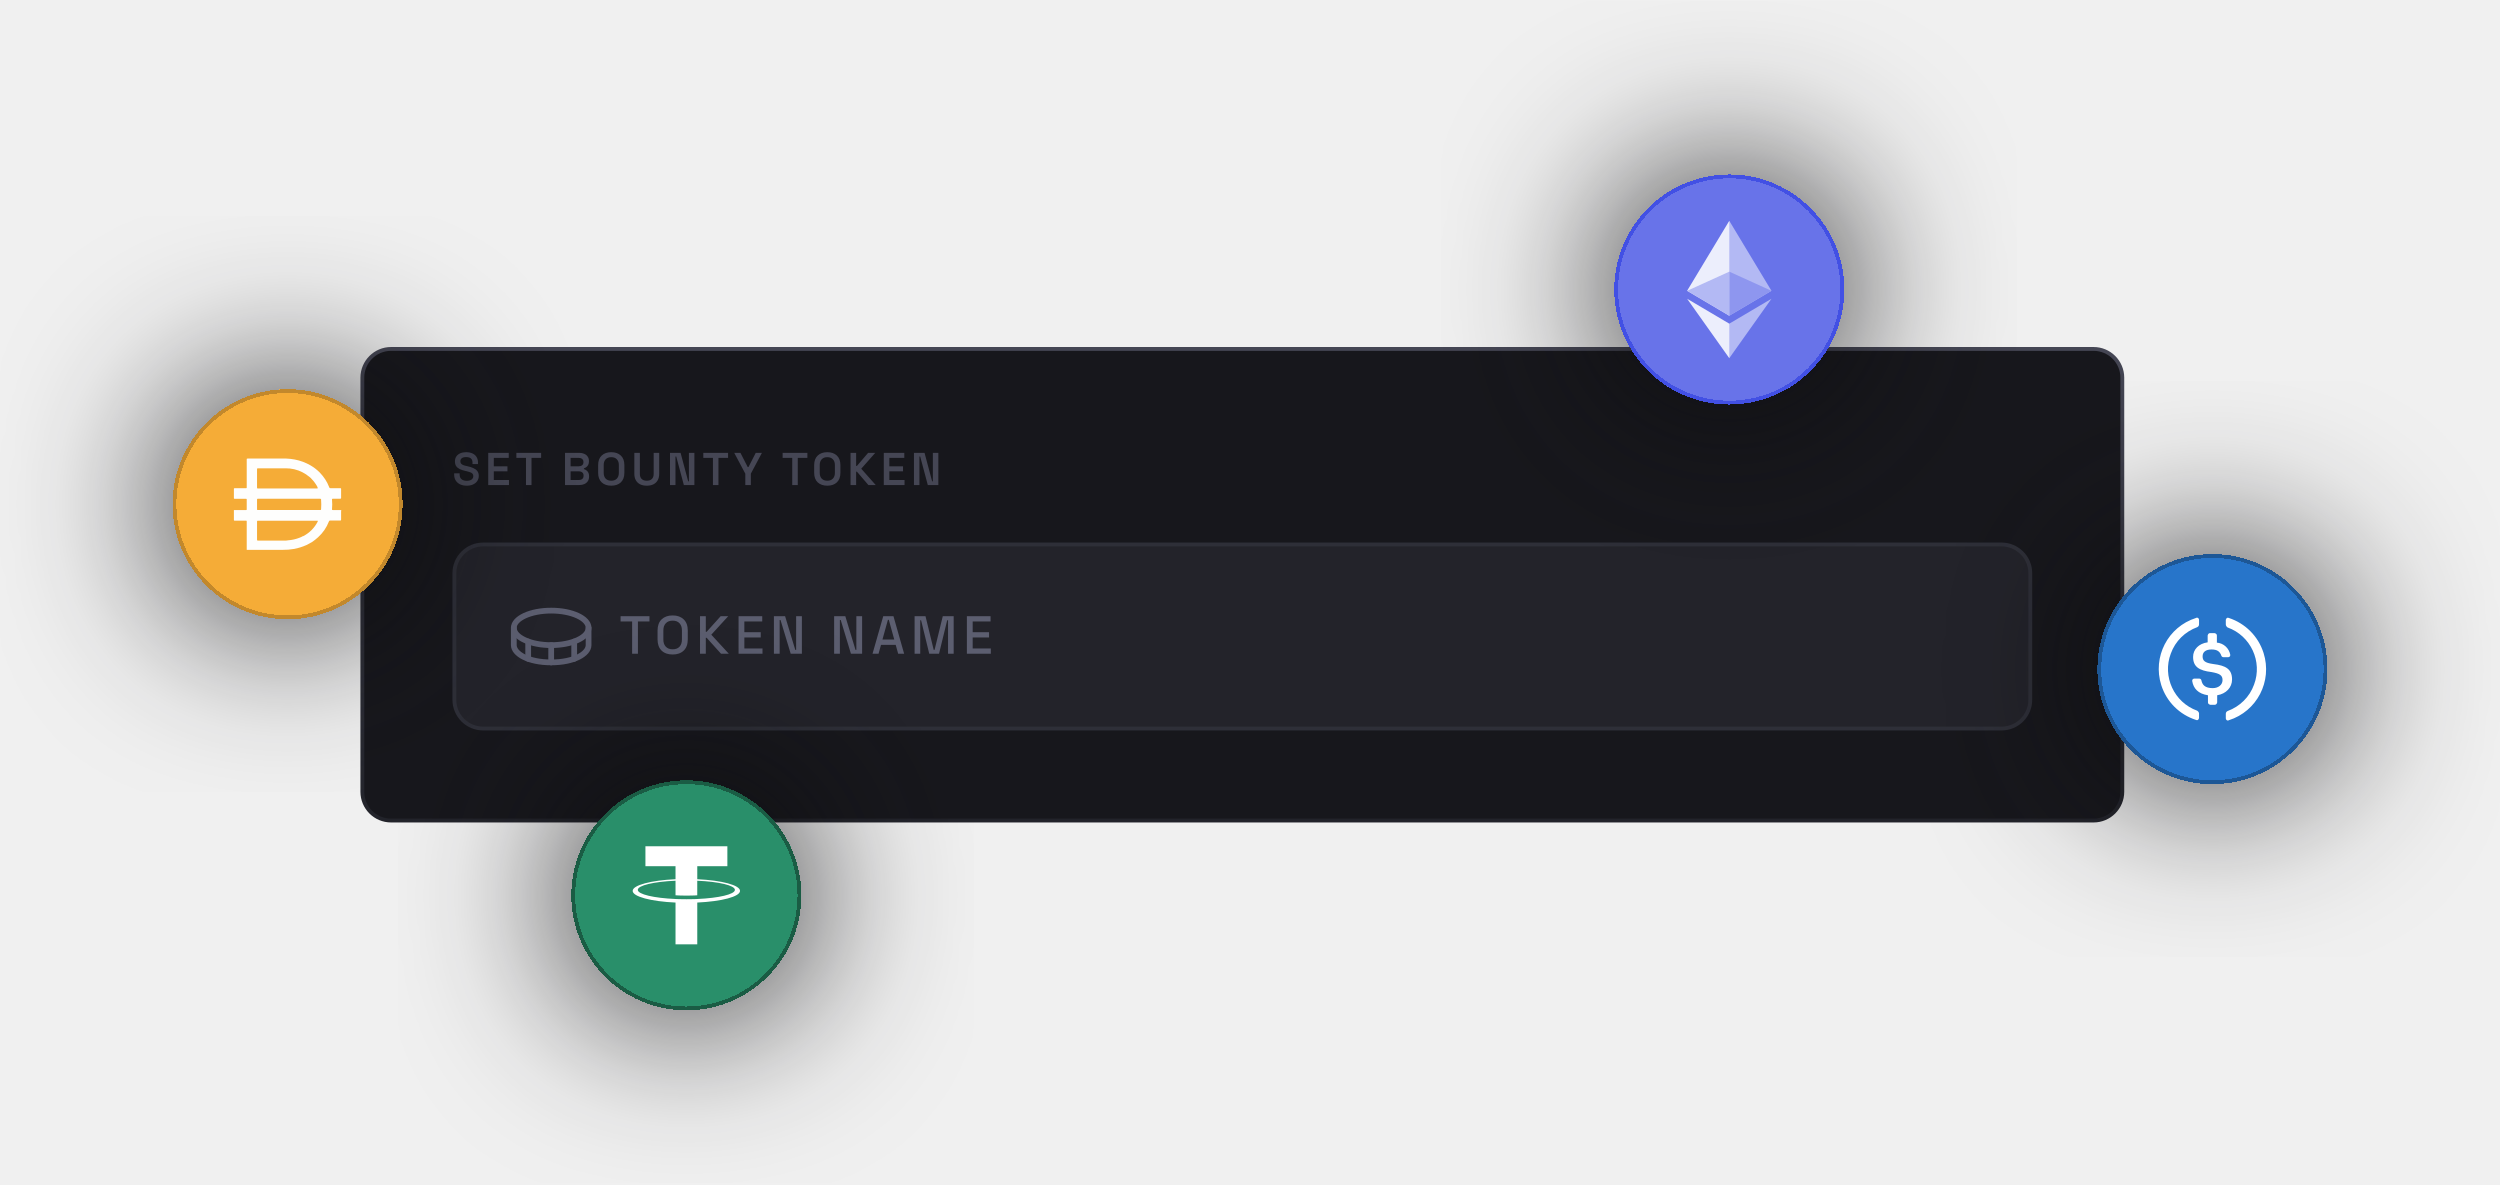
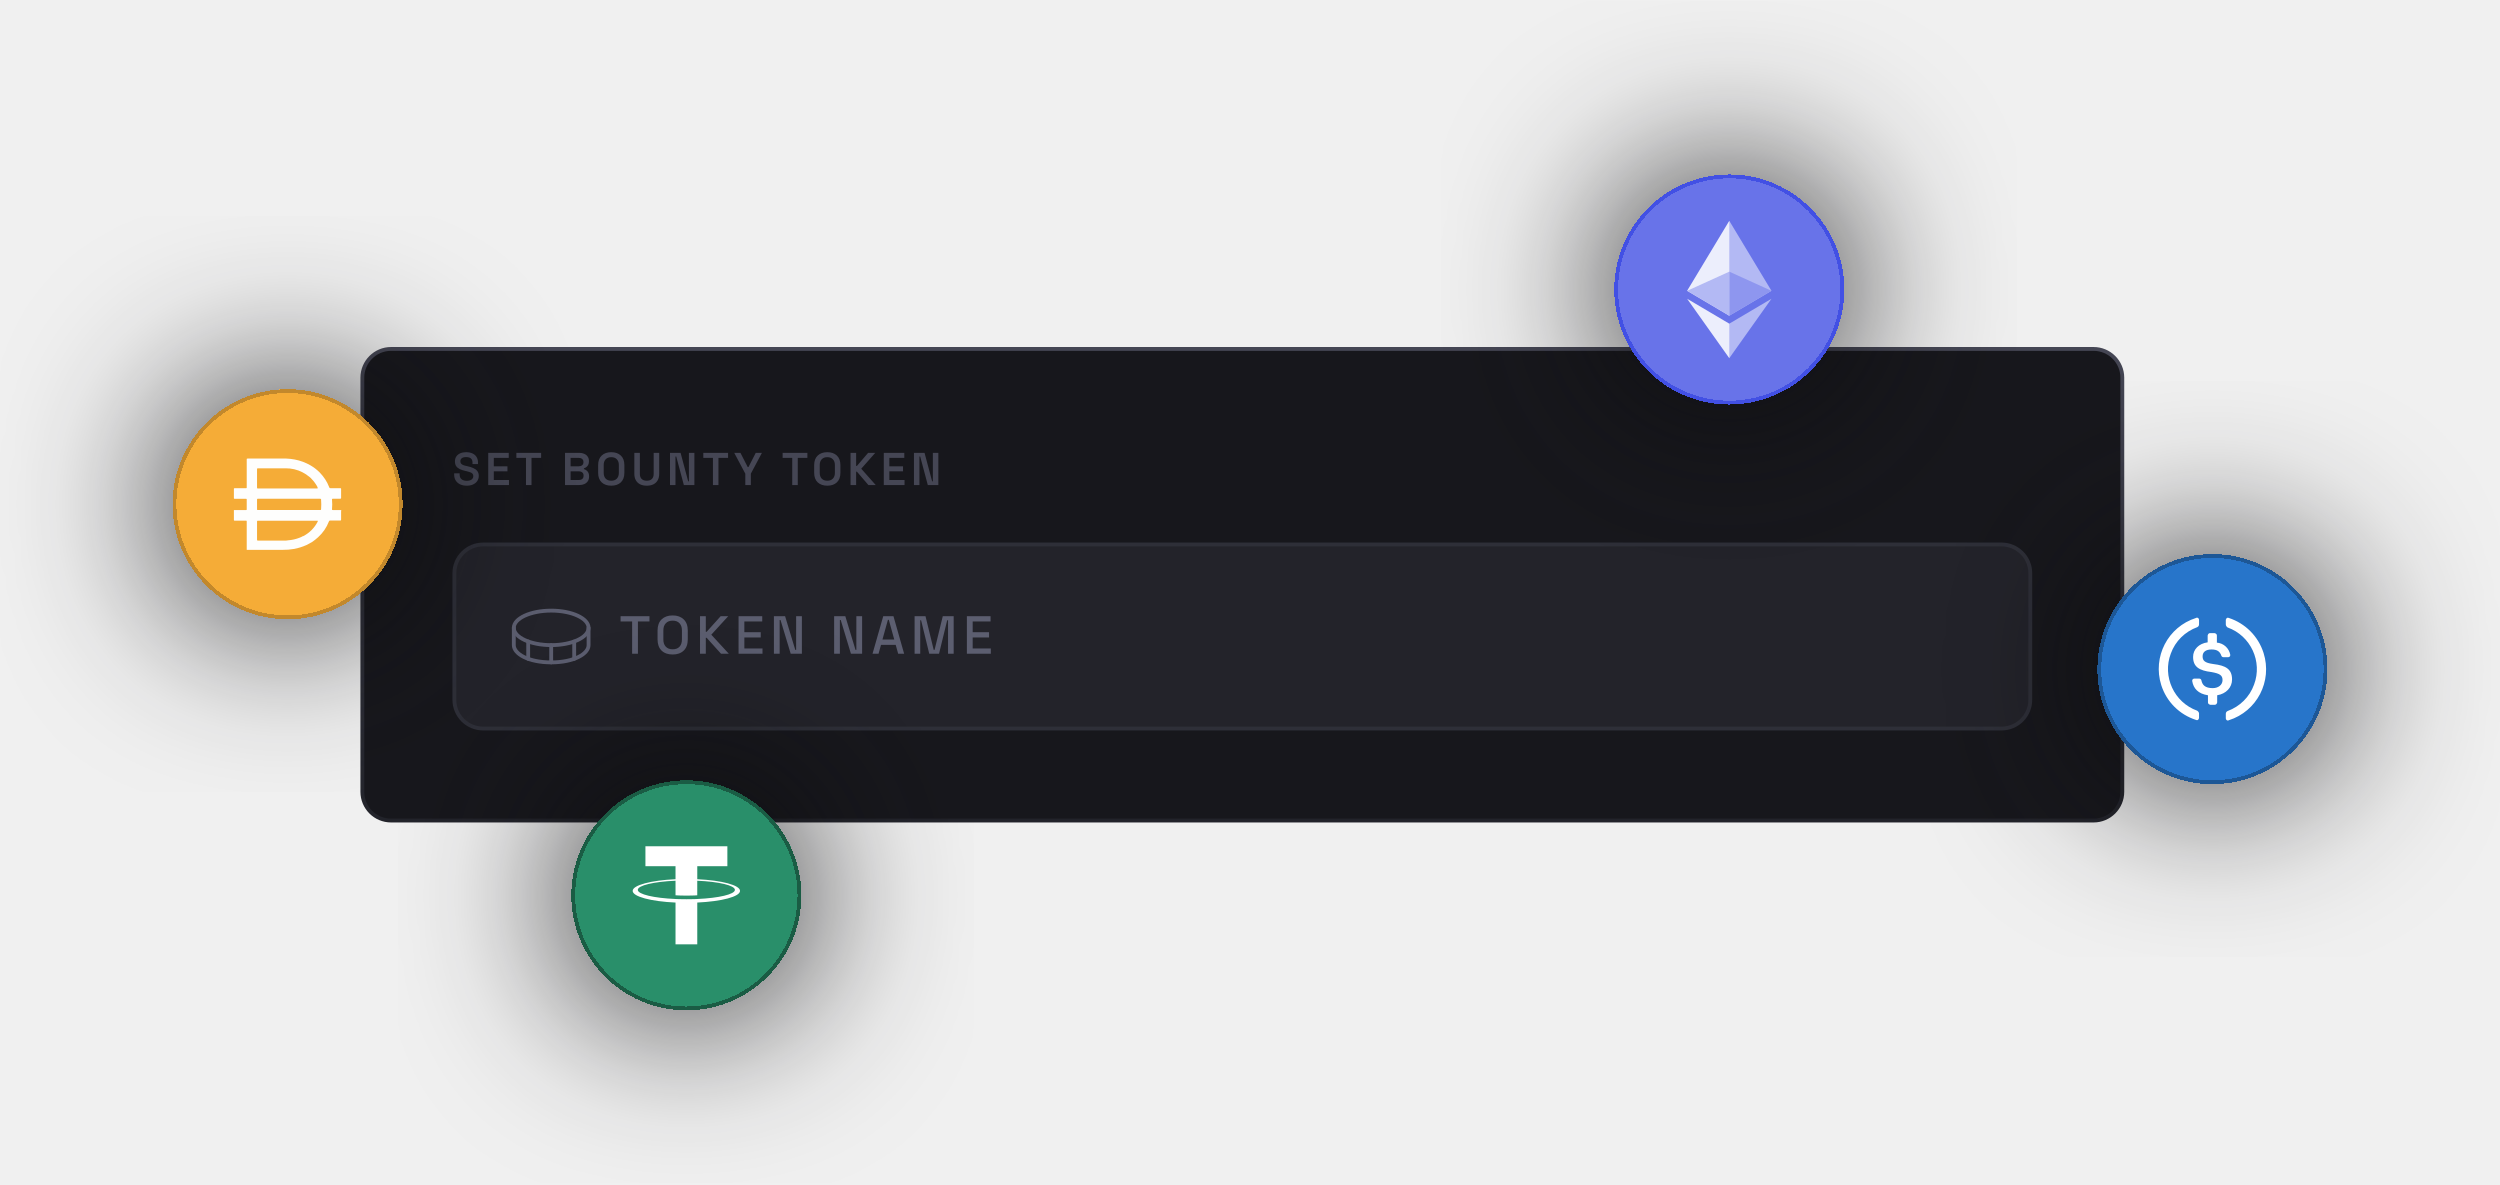
<svg xmlns="http://www.w3.org/2000/svg" width="652" height="309" viewBox="0 0 652 309" fill="none">
  <rect x="94.5" y="91" width="459" height="123" rx="7.5" fill="#17171C" />
  <path d="M121.72 126.668C121.08 126.668 120.512 126.556 120.016 126.332C119.528 126.1 119.144 125.768 118.864 125.336C118.584 124.904 118.444 124.376 118.444 123.752V123.44H119.872V123.752C119.872 124.304 120.04 124.716 120.376 124.988C120.712 125.26 121.16 125.396 121.72 125.396C122.288 125.396 122.716 125.28 123.004 125.048C123.292 124.816 123.436 124.516 123.436 124.148C123.436 123.9 123.368 123.7 123.232 123.548C123.096 123.388 122.896 123.26 122.632 123.164C122.376 123.068 122.064 122.976 121.696 122.888L121.336 122.816C120.784 122.688 120.304 122.528 119.896 122.336C119.496 122.136 119.188 121.88 118.972 121.568C118.756 121.256 118.648 120.848 118.648 120.344C118.648 119.84 118.768 119.408 119.008 119.048C119.248 118.688 119.588 118.412 120.028 118.22C120.468 118.028 120.984 117.932 121.576 117.932C122.168 117.932 122.696 118.032 123.16 118.232C123.624 118.432 123.988 118.732 124.252 119.132C124.524 119.532 124.66 120.032 124.66 120.632V121.028H123.232V120.632C123.232 120.288 123.164 120.012 123.028 119.804C122.892 119.596 122.7 119.444 122.452 119.348C122.204 119.252 121.912 119.204 121.576 119.204C121.08 119.204 120.704 119.3 120.448 119.492C120.192 119.684 120.064 119.956 120.064 120.308C120.064 120.532 120.12 120.724 120.232 120.884C120.352 121.036 120.524 121.164 120.748 121.268C120.98 121.364 121.268 121.448 121.612 121.52L121.972 121.604C122.548 121.732 123.052 121.896 123.484 122.096C123.916 122.288 124.252 122.544 124.492 122.864C124.74 123.184 124.864 123.6 124.864 124.112C124.864 124.616 124.732 125.06 124.468 125.444C124.212 125.828 123.848 126.128 123.376 126.344C122.912 126.56 122.36 126.668 121.72 126.668ZM127.329 126.5V118.1H132.681V119.408H128.781V121.616H132.345V122.924H128.781V125.192H132.741V126.5H127.329ZM137.177 126.5V119.408H134.669V118.1H141.125V119.408H138.617V126.5H137.177ZM147.358 126.5V118.1H151.066C151.57 118.1 152.01 118.188 152.386 118.364C152.77 118.532 153.066 118.776 153.274 119.096C153.49 119.408 153.598 119.784 153.598 120.224V120.332C153.598 120.716 153.526 121.032 153.382 121.28C153.238 121.528 153.066 121.72 152.866 121.856C152.666 121.992 152.474 122.088 152.29 122.144V122.348C152.474 122.396 152.67 122.488 152.878 122.624C153.086 122.752 153.262 122.944 153.406 123.2C153.558 123.448 153.634 123.772 153.634 124.172V124.292C153.634 124.748 153.526 125.144 153.31 125.48C153.094 125.808 152.794 126.06 152.41 126.236C152.034 126.412 151.598 126.5 151.102 126.5H147.358ZM148.81 125.192H150.922C151.314 125.192 151.622 125.1 151.846 124.916C152.078 124.724 152.194 124.456 152.194 124.112V124.004C152.194 123.66 152.082 123.396 151.858 123.212C151.634 123.02 151.322 122.924 150.922 122.924H148.81V125.192ZM148.81 121.616H150.91C151.278 121.616 151.578 121.524 151.81 121.34C152.042 121.156 152.158 120.9 152.158 120.572V120.452C152.158 120.124 152.042 119.868 151.81 119.684C151.586 119.5 151.286 119.408 150.91 119.408H148.81V121.616ZM159.415 126.668C158.375 126.668 157.543 126.38 156.919 125.804C156.303 125.22 155.995 124.384 155.995 123.296V121.304C155.995 120.216 156.303 119.384 156.919 118.808C157.543 118.224 158.375 117.932 159.415 117.932C160.463 117.932 161.295 118.224 161.911 118.808C162.527 119.384 162.835 120.216 162.835 121.304V123.296C162.835 124.384 162.527 125.22 161.911 125.804C161.295 126.38 160.463 126.668 159.415 126.668ZM159.415 125.372C160.039 125.372 160.523 125.192 160.867 124.832C161.219 124.464 161.395 123.968 161.395 123.344V121.256C161.395 120.632 161.219 120.14 160.867 119.78C160.523 119.412 160.039 119.228 159.415 119.228C158.799 119.228 158.315 119.412 157.963 119.78C157.619 120.14 157.447 120.632 157.447 121.256V123.344C157.447 123.968 157.619 124.464 157.963 124.832C158.315 125.192 158.799 125.372 159.415 125.372ZM168.677 126.668C168.005 126.668 167.425 126.548 166.937 126.308C166.457 126.06 166.085 125.704 165.821 125.24C165.565 124.776 165.437 124.224 165.437 123.584V118.1H166.877V123.62C166.877 124.18 167.033 124.612 167.345 124.916C167.657 125.22 168.101 125.372 168.677 125.372C169.261 125.372 169.705 125.22 170.009 124.916C170.321 124.612 170.477 124.18 170.477 123.62V118.1H171.917V123.584C171.917 124.224 171.789 124.776 171.533 125.24C171.277 125.704 170.905 126.06 170.417 126.308C169.929 126.548 169.349 126.668 168.677 126.668ZM174.736 126.5V118.1H177.496L179.476 125.528H179.668V118.1H181.096V126.5H178.348L176.368 119.072H176.164V126.5H174.736ZM185.931 126.5V119.408H183.423V118.1H189.879V119.408H187.371V126.5H185.931ZM194.378 126.5V123.536L191.486 118.1H193.106L195.002 121.808H195.206L197.102 118.1H198.71L195.818 123.536V126.5H194.378ZM206.617 126.5V119.408H204.109V118.1H210.565V119.408H208.057V126.5H206.617ZM215.757 126.668C214.717 126.668 213.885 126.38 213.261 125.804C212.645 125.22 212.337 124.384 212.337 123.296V121.304C212.337 120.216 212.645 119.384 213.261 118.808C213.885 118.224 214.717 117.932 215.757 117.932C216.805 117.932 217.637 118.224 218.253 118.808C218.869 119.384 219.177 120.216 219.177 121.304V123.296C219.177 124.384 218.869 125.22 218.253 125.804C217.637 126.38 216.805 126.668 215.757 126.668ZM215.757 125.372C216.381 125.372 216.865 125.192 217.209 124.832C217.561 124.464 217.737 123.968 217.737 123.344V121.256C217.737 120.632 217.561 120.14 217.209 119.78C216.865 119.412 216.381 119.228 215.757 119.228C215.141 119.228 214.657 119.412 214.305 119.78C213.961 120.14 213.789 120.632 213.789 121.256V123.344C213.789 123.968 213.961 124.464 214.305 124.832C214.657 125.192 215.141 125.372 215.757 125.372ZM221.826 126.5V118.1H223.278V121.52H223.482L226.41 118.1H228.27L224.61 122.24L228.39 126.5H226.482L223.482 123.008H223.278V126.5H221.826ZM230.491 126.5V118.1H235.843V119.408H231.943V121.616H235.507V122.924H231.943V125.192H235.903V126.5H230.491ZM238.359 126.5V118.1H241.119L243.099 125.528H243.291V118.1H244.719V126.5H241.971L239.991 119.072H239.787V126.5H238.359Z" fill="#454654" />
  <rect x="118.5" y="142" width="411" height="48" rx="7.5" fill="#23232A" />
-   <path d="M143.75 168.25C149.135 168.25 153.5 166.235 153.5 163.75C153.5 161.265 149.135 159.25 143.75 159.25C138.365 159.25 134 161.265 134 163.75C134 166.235 138.365 168.25 143.75 168.25Z" stroke="#5C5E70" stroke-width="1.5" stroke-linecap="round" stroke-linejoin="round" />
-   <path d="M143.75 168.25V172.75" stroke="#5C5E70" stroke-width="1.5" stroke-linecap="round" stroke-linejoin="round" />
-   <path d="M134 163.75V168.25C134 170.5 137.75 172.75 143.75 172.75C149.75 172.75 153.5 170.5 153.5 168.25V163.75" stroke="#5C5E70" stroke-width="1.5" stroke-linecap="round" stroke-linejoin="round" />
-   <path d="M149.75 167.322V171.822" stroke="#5C5E70" stroke-width="1.5" stroke-linecap="round" stroke-linejoin="round" />
-   <path d="M137.75 167.322V171.822" stroke="#5C5E70" stroke-width="1.5" stroke-linecap="round" stroke-linejoin="round" />
+   <path d="M143.75 168.25C149.135 168.25 153.5 166.235 153.5 163.75C153.5 161.265 149.135 159.25 143.75 159.25C138.365 159.25 134 161.265 134 163.75C134 166.235 138.365 168.25 143.75 168.25Z" stroke="#5C5E70" strokeWidth="1.5" stroke-linecap="round" stroke-linejoin="round" />
+   <path d="M143.75 168.25V172.75" stroke="#5C5E70" strokeWidth="1.5" stroke-linecap="round" stroke-linejoin="round" />
+   <path d="M134 163.75V168.25C134 170.5 137.75 172.75 143.75 172.75C149.75 172.75 153.5 170.5 153.5 168.25V163.75" stroke="#5C5E70" strokeWidth="1.5" stroke-linecap="round" stroke-linejoin="round" />
+   <path d="M149.75 167.322V171.822" stroke="#5C5E70" strokeWidth="1.5" stroke-linecap="round" stroke-linejoin="round" />
+   <path d="M137.75 167.322V171.822" stroke="#5C5E70" strokeWidth="1.5" stroke-linecap="round" stroke-linejoin="round" />
  <path d="M164.86 170.5V162.072H161.85V160.7H169.382V162.072H166.372V170.5H164.86ZM175.424 170.696C174.22 170.696 173.264 170.36 172.554 169.688C171.845 169.007 171.49 168.027 171.49 166.748V164.452C171.49 163.173 171.845 162.198 172.554 161.526C173.264 160.845 174.22 160.504 175.424 160.504C176.628 160.504 177.585 160.845 178.294 161.526C179.013 162.198 179.372 163.173 179.372 164.452V166.748C179.372 168.027 179.013 169.007 178.294 169.688C177.585 170.36 176.628 170.696 175.424 170.696ZM175.424 169.338C176.199 169.338 176.796 169.114 177.216 168.666C177.636 168.209 177.846 167.588 177.846 166.804V164.396C177.846 163.612 177.636 162.996 177.216 162.548C176.796 162.091 176.199 161.862 175.424 161.862C174.668 161.862 174.076 162.091 173.646 162.548C173.217 162.996 173.002 163.612 173.002 164.396V166.804C173.002 167.588 173.217 168.209 173.646 168.666C174.076 169.114 174.668 169.338 175.424 169.338ZM182.562 170.5V160.7H184.074V164.774H184.298L187.952 160.7H189.926L185.502 165.53L190.08 170.5H188.05L184.298 166.342H184.074V170.5H182.562ZM192.617 170.5V160.7H198.791V162.072H194.129V164.886H198.399V166.258H194.129V169.128H198.861V170.5H192.617ZM201.837 170.5V160.7H204.749L207.409 169.492H207.633V160.7H209.131V170.5H206.219L203.559 161.694H203.335V170.5H201.837ZM217.543 170.5V160.7H220.455L223.115 169.492H223.339V160.7H224.837V170.5H221.925L219.265 161.694H219.041V170.5H217.543ZM227.553 170.5L230.353 160.7H233.013L235.799 170.5H234.245L233.601 168.19H229.765L229.121 170.5H227.553ZM230.143 166.79H233.223L231.795 161.638H231.571L230.143 166.79ZM238.527 170.5V160.7H241.369L243.511 169.492H243.735L245.877 160.7H248.719V170.5H247.249V161.764H247.025L244.897 170.5H242.349L240.221 161.764H239.997V170.5H238.527ZM252.163 170.5V160.7H258.337V162.072H253.675V164.886H257.945V166.258H253.675V169.128H258.407V170.5H252.163Z" fill="#5C5E70" />
  <rect x="118.5" y="142" width="411" height="48" rx="7.5" stroke="#2E2F38" />
  <rect x="94.5" y="91" width="459" height="123" rx="7.5" stroke="url(#paint0_linear_95_4149)" />
  <g filter="url(#filter0_d_95_4149)">
    <rect x="421" y="45.5" width="60" height="60" rx="30" fill="#6873E9" shape-rendering="crispEdges" />
    <path d="M450.996 57.586L450.755 58.403V82.095L450.996 82.335L461.993 75.834L450.996 57.586Z" fill="#B3B9F4" />
    <path d="M450.998 57.586L440 75.834L450.998 82.335V70.835V57.586Z" fill="#ECEEFC" />
    <path d="M450.996 84.414L450.86 84.579V93.019L450.996 93.414L462 77.916L450.996 84.414Z" fill="#B3B9F4" />
    <path d="M450.998 93.414V84.414L440 77.916L450.998 93.414Z" fill="#ECEEFC" />
    <path d="M450.996 82.346L461.994 75.845L450.996 70.846V82.346Z" fill="#8E96EF" />
    <path d="M440 75.845L450.998 82.346V70.846L440 75.845Z" fill="#B3B9F4" />
    <rect x="421.5" y="46" width="59" height="59" rx="29.5" stroke="#4250E4" shape-rendering="crispEdges" />
  </g>
  <g filter="url(#filter1_d_95_4149)">
    <rect x="149" y="203.5" width="60" height="60" rx="30" fill="#298F6A" shape-rendering="crispEdges" />
-     <path fill-rule="evenodd" clip-rule="evenodd" d="M181.849 234.46C181.689 234.472 180.867 234.521 179.034 234.521C177.575 234.521 176.54 234.477 176.177 234.46C170.541 234.214 166.334 233.242 166.334 232.077C166.334 230.912 170.541 229.941 176.177 229.691V233.491C176.545 233.518 177.601 233.58 179.059 233.58C180.809 233.58 181.685 233.507 181.843 233.493V229.694C187.467 229.942 191.665 230.915 191.665 232.077C191.665 233.239 187.469 234.212 181.843 234.459L181.849 234.46ZM181.849 229.301V225.9H189.697V220.714H168.328V225.9H176.175V229.299C169.797 229.59 165 230.843 165 232.344C165 233.845 169.797 235.097 176.175 235.388V246.286H181.847V235.384C188.211 235.094 193 233.842 193 232.343C193 230.843 188.215 229.591 181.847 229.299L181.849 229.301Z" fill="white" />
+     <path fillRule="evenodd" clip-rule="evenodd" d="M181.849 234.46C181.689 234.472 180.867 234.521 179.034 234.521C177.575 234.521 176.54 234.477 176.177 234.46C170.541 234.214 166.334 233.242 166.334 232.077C166.334 230.912 170.541 229.941 176.177 229.691V233.491C176.545 233.518 177.601 233.58 179.059 233.58C180.809 233.58 181.685 233.507 181.843 233.493V229.694C187.467 229.942 191.665 230.915 191.665 232.077C191.665 233.239 187.469 234.212 181.843 234.459L181.849 234.46ZM181.849 229.301V225.9H189.697V220.714H168.328V225.9H176.175V229.299C169.797 229.59 165 230.843 165 232.344C165 233.845 169.797 235.097 176.175 235.388V246.286H181.847V235.384C188.211 235.094 193 233.842 193 232.343C193 230.843 188.215 229.591 181.847 229.299L181.849 229.301Z" fill="white" />
    <rect x="149.5" y="204" width="59" height="59" rx="29.5" stroke="#1A5C44" shape-rendering="crispEdges" />
  </g>
  <g filter="url(#filter2_d_95_4149)">
    <rect x="547" y="144.5" width="60" height="60" rx="30" fill="#2775CA" shape-rendering="crispEdges" />
    <path d="M582.12 177.215C582.12 174.5 580.491 173.569 577.233 173.181C574.906 172.871 574.44 172.251 574.44 171.165C574.44 170.079 575.216 169.381 576.767 169.381C578.164 169.381 578.939 169.846 579.327 171.01C579.405 171.242 579.637 171.397 579.87 171.397H581.111C581.421 171.397 581.654 171.165 581.654 170.854V170.777C581.344 169.07 579.948 167.752 578.164 167.597V165.735C578.164 165.425 577.931 165.192 577.543 165.114H576.38C576.069 165.114 575.837 165.347 575.759 165.735V167.519C573.432 167.829 571.958 169.381 571.958 171.32C571.958 173.88 573.51 174.888 576.767 175.276C578.939 175.664 579.637 176.129 579.637 177.37C579.637 178.611 578.551 179.464 577.078 179.464C575.061 179.464 574.363 178.611 574.13 177.448C574.053 177.137 573.82 176.982 573.587 176.982H572.268C571.958 176.982 571.726 177.215 571.726 177.525V177.603C572.036 179.542 573.277 180.938 575.837 181.326V183.188C575.837 183.498 576.069 183.73 576.457 183.808H577.621C577.931 183.808 578.164 183.575 578.241 183.188V181.326C580.568 180.938 582.12 179.309 582.12 177.215Z" fill="white" />
    <path d="M573.044 185.359C566.994 183.188 563.891 176.439 566.141 170.466C567.304 167.209 569.864 164.727 573.044 163.563C573.354 163.408 573.509 163.175 573.509 162.787V161.701C573.509 161.391 573.354 161.158 573.044 161.081C572.966 161.081 572.811 161.081 572.734 161.158C565.365 163.485 561.331 171.32 563.658 178.689C565.055 183.032 568.39 186.368 572.734 187.764C573.044 187.919 573.354 187.764 573.432 187.454C573.509 187.376 573.509 187.299 573.509 187.144V186.057C573.509 185.825 573.277 185.515 573.044 185.359ZM581.266 161.158C580.956 161.003 580.646 161.158 580.568 161.469C580.491 161.546 580.491 161.624 580.491 161.779V162.865C580.491 163.175 580.723 163.485 580.956 163.641C587.006 165.812 590.109 172.561 587.859 178.534C586.696 181.791 584.136 184.273 580.956 185.437C580.646 185.592 580.491 185.825 580.491 186.213V187.299C580.491 187.609 580.646 187.842 580.956 187.919C581.034 187.919 581.189 187.919 581.266 187.842C588.635 185.515 592.669 177.68 590.342 170.311C588.945 165.89 585.532 162.555 581.266 161.158Z" fill="white" />
    <rect x="547.5" y="145" width="59" height="59" rx="29.5" stroke="#1D5796" shape-rendering="crispEdges" />
  </g>
  <g filter="url(#filter3_d_95_4149)">
    <rect x="45" y="101.5" width="60" height="60" rx="30" fill="#F5AC37" shape-rendering="crispEdges" />
    <path d="M75.334 133.016H83.472C83.645 133.016 83.727 133.016 83.74 132.788C83.806 131.96 83.806 131.128 83.74 130.299C83.74 130.138 83.66 130.071 83.486 130.071H67.29C67.09 130.071 67.036 130.138 67.036 130.326V132.708C67.036 133.016 67.036 133.016 67.357 133.016H75.334ZM82.831 127.287C82.854 127.227 82.854 127.16 82.831 127.1C82.695 126.804 82.534 126.522 82.347 126.257C82.066 125.804 81.734 125.387 81.357 125.012C81.178 124.785 80.972 124.582 80.741 124.41C79.582 123.424 78.205 122.726 76.725 122.375C75.978 122.207 75.215 122.128 74.45 122.134H67.262C67.062 122.134 67.035 122.214 67.035 122.389V127.14C67.035 127.34 67.035 127.394 67.289 127.394H82.735C82.735 127.394 82.869 127.367 82.896 127.287H82.83H82.831ZM82.831 135.8C82.604 135.775 82.374 135.775 82.147 135.8H67.304C67.103 135.8 67.036 135.8 67.036 136.068V140.713C67.036 140.927 67.036 140.981 67.304 140.981H74.157C74.484 141.006 74.812 140.983 75.133 140.914C76.127 140.843 77.106 140.627 78.039 140.271C78.378 140.154 78.705 140.001 79.015 139.817H79.108C80.715 138.981 82.02 137.668 82.843 136.057C82.843 136.057 82.936 135.855 82.831 135.802V135.8ZM64.346 143.389V143.309V140.19V139.133V135.988C64.346 135.813 64.346 135.787 64.132 135.787H61.227C61.066 135.787 61 135.787 61 135.573V133.03H64.105C64.279 133.03 64.346 133.03 64.346 132.803V130.286C64.346 130.125 64.346 130.086 64.132 130.086H61.227C61.066 130.086 61 130.086 61 129.872V127.517C61 127.369 61 127.33 61.214 127.33H64.092C64.292 127.33 64.346 127.33 64.346 127.075V119.861C64.346 119.647 64.346 119.593 64.614 119.593H74.652C75.381 119.622 76.104 119.702 76.82 119.834C78.296 120.107 79.713 120.634 81.01 121.386C81.869 121.892 82.66 122.503 83.365 123.207C83.895 123.757 84.373 124.353 84.797 124.987C85.218 125.63 85.568 126.317 85.843 127.035C85.876 127.222 86.056 127.348 86.243 127.316H88.638C88.946 127.316 88.946 127.316 88.959 127.611V129.806C88.959 130.02 88.879 130.074 88.665 130.074H86.817C86.63 130.074 86.576 130.074 86.59 130.315C86.663 131.131 86.663 131.949 86.59 132.764C86.59 132.992 86.59 133.018 86.845 133.018H88.959C89.052 133.139 88.959 133.259 88.959 133.381C88.972 133.536 88.972 133.693 88.959 133.848V135.468C88.959 135.696 88.892 135.763 88.691 135.763H86.161C85.984 135.729 85.813 135.842 85.772 136.018C85.17 137.584 84.206 138.988 82.961 140.113C82.506 140.523 82.028 140.908 81.529 141.264C80.993 141.572 80.472 141.893 79.923 142.148C78.912 142.603 77.852 142.938 76.764 143.151C75.73 143.336 74.683 143.42 73.632 143.405H64.342V143.392L64.346 143.389Z" fill="#FEFEFD" />
    <rect x="45.5" y="102" width="59" height="59" rx="29.5" stroke="#C2882C" shape-rendering="crispEdges" />
  </g>
  <defs>
    <filter id="filter0_d_95_4149" x="376" y="0.5" width="150" height="150" filterUnits="userSpaceOnUse" color-interpolation-filters="sRGB">
      <feFlood flood-opacity="0" result="BackgroundImageFix" />
      <feColorMatrix in="SourceAlpha" type="matrix" values="0 0 0 0 0 0 0 0 0 0 0 0 0 0 0 0 0 0 127 0" result="hardAlpha" />
      <feOffset />
      <feGaussianBlur stdDeviation="22.5" />
      <feComposite in2="hardAlpha" operator="out" />
      <feColorMatrix type="matrix" values="0 0 0 0 0.047 0 0 0 0 0.047 0 0 0 0 0.055 0 0 0 1 0" />
      <feBlend mode="normal" in2="BackgroundImageFix" result="effect1_dropShadow_95_4149" />
      <feBlend mode="normal" in="SourceGraphic" in2="effect1_dropShadow_95_4149" result="shape" />
    </filter>
    <filter id="filter1_d_95_4149" x="104" y="158.5" width="150" height="150" filterUnits="userSpaceOnUse" color-interpolation-filters="sRGB">
      <feFlood flood-opacity="0" result="BackgroundImageFix" />
      <feColorMatrix in="SourceAlpha" type="matrix" values="0 0 0 0 0 0 0 0 0 0 0 0 0 0 0 0 0 0 127 0" result="hardAlpha" />
      <feOffset />
      <feGaussianBlur stdDeviation="22.5" />
      <feComposite in2="hardAlpha" operator="out" />
      <feColorMatrix type="matrix" values="0 0 0 0 0.047 0 0 0 0 0.047 0 0 0 0 0.055 0 0 0 1 0" />
      <feBlend mode="normal" in2="BackgroundImageFix" result="effect1_dropShadow_95_4149" />
      <feBlend mode="normal" in="SourceGraphic" in2="effect1_dropShadow_95_4149" result="shape" />
    </filter>
    <filter id="filter2_d_95_4149" x="502" y="99.5" width="150" height="150" filterUnits="userSpaceOnUse" color-interpolation-filters="sRGB">
      <feFlood flood-opacity="0" result="BackgroundImageFix" />
      <feColorMatrix in="SourceAlpha" type="matrix" values="0 0 0 0 0 0 0 0 0 0 0 0 0 0 0 0 0 0 127 0" result="hardAlpha" />
      <feOffset />
      <feGaussianBlur stdDeviation="22.5" />
      <feComposite in2="hardAlpha" operator="out" />
      <feColorMatrix type="matrix" values="0 0 0 0 0.047 0 0 0 0 0.047 0 0 0 0 0.055 0 0 0 1 0" />
      <feBlend mode="normal" in2="BackgroundImageFix" result="effect1_dropShadow_95_4149" />
      <feBlend mode="normal" in="SourceGraphic" in2="effect1_dropShadow_95_4149" result="shape" />
    </filter>
    <filter id="filter3_d_95_4149" x="0" y="56.5" width="150" height="150" filterUnits="userSpaceOnUse" color-interpolation-filters="sRGB">
      <feFlood flood-opacity="0" result="BackgroundImageFix" />
      <feColorMatrix in="SourceAlpha" type="matrix" values="0 0 0 0 0 0 0 0 0 0 0 0 0 0 0 0 0 0 127 0" result="hardAlpha" />
      <feOffset />
      <feGaussianBlur stdDeviation="22.5" />
      <feComposite in2="hardAlpha" operator="out" />
      <feColorMatrix type="matrix" values="0 0 0 0 0.047 0 0 0 0 0.047 0 0 0 0 0.055 0 0 0 1 0" />
      <feBlend mode="normal" in2="BackgroundImageFix" result="effect1_dropShadow_95_4149" />
      <feBlend mode="normal" in="SourceGraphic" in2="effect1_dropShadow_95_4149" result="shape" />
    </filter>
    <linearGradient id="paint0_linear_95_4149" x1="338.011" y1="90.5" x2="338.011" y2="214.5" gradientUnits="userSpaceOnUse">
      <stop stop-color="#454654" />
      <stop offset="1" stop-color="#22232A" />
    </linearGradient>
  </defs>
</svg>
